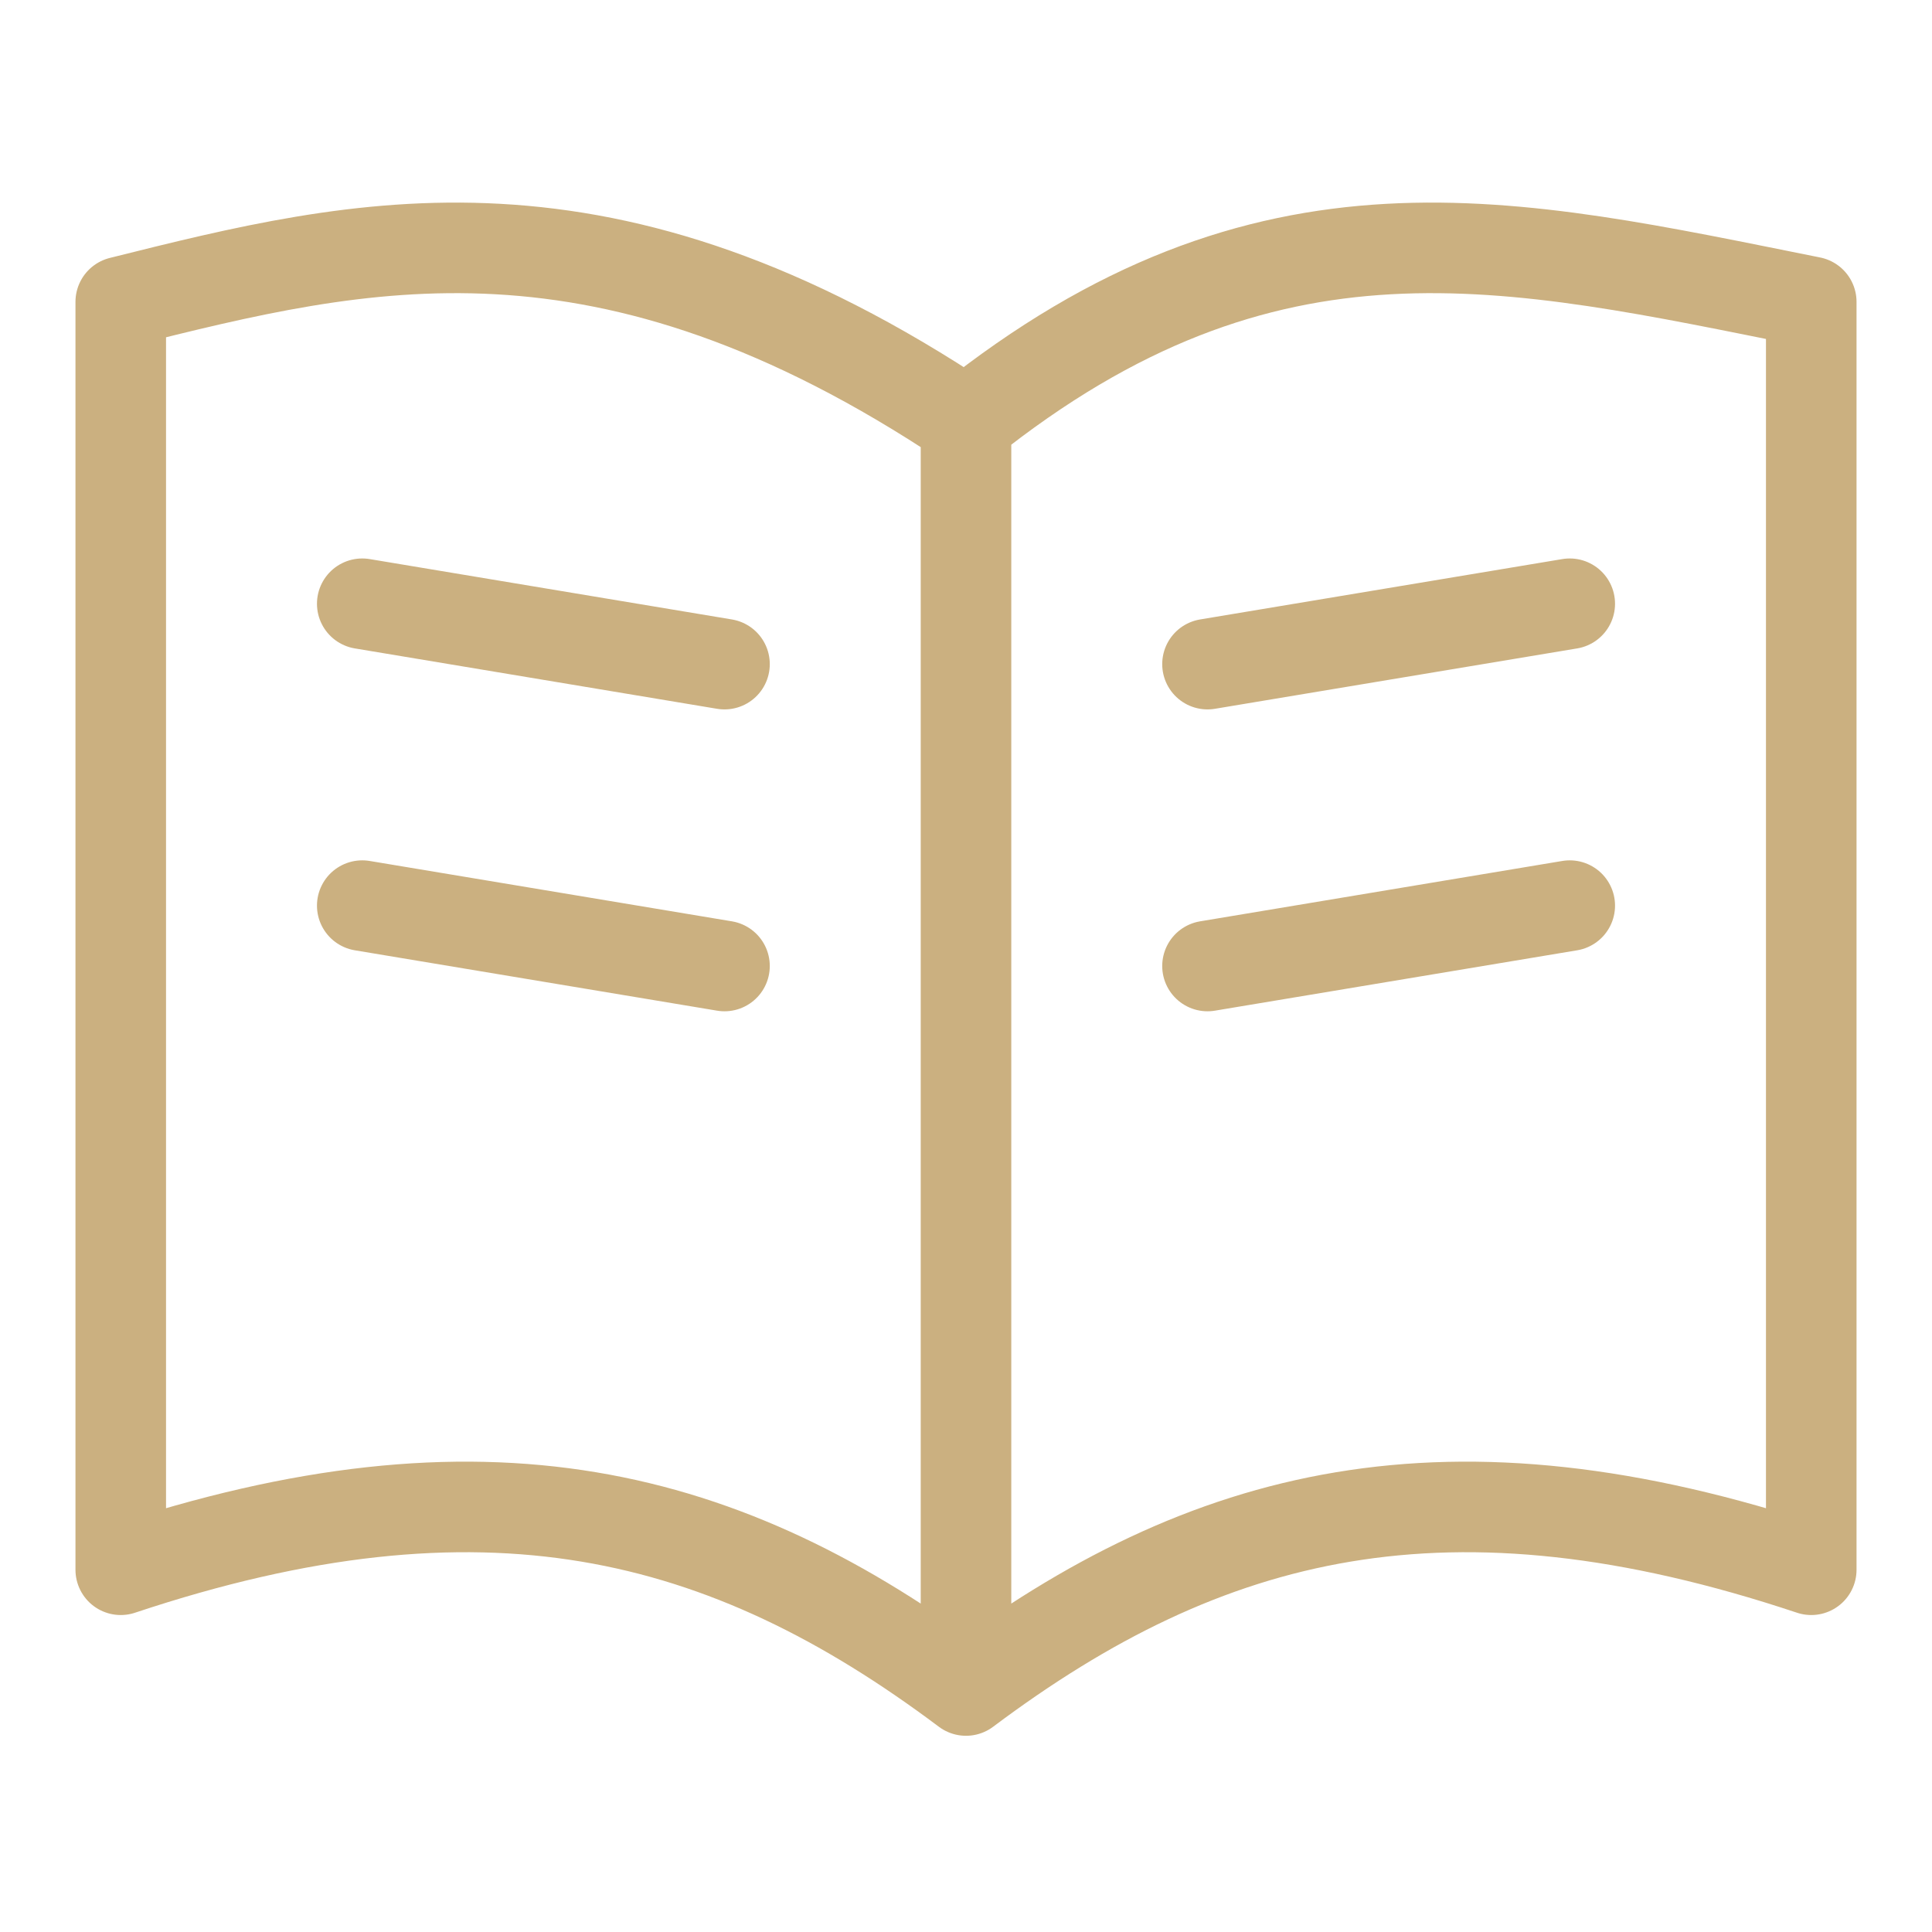
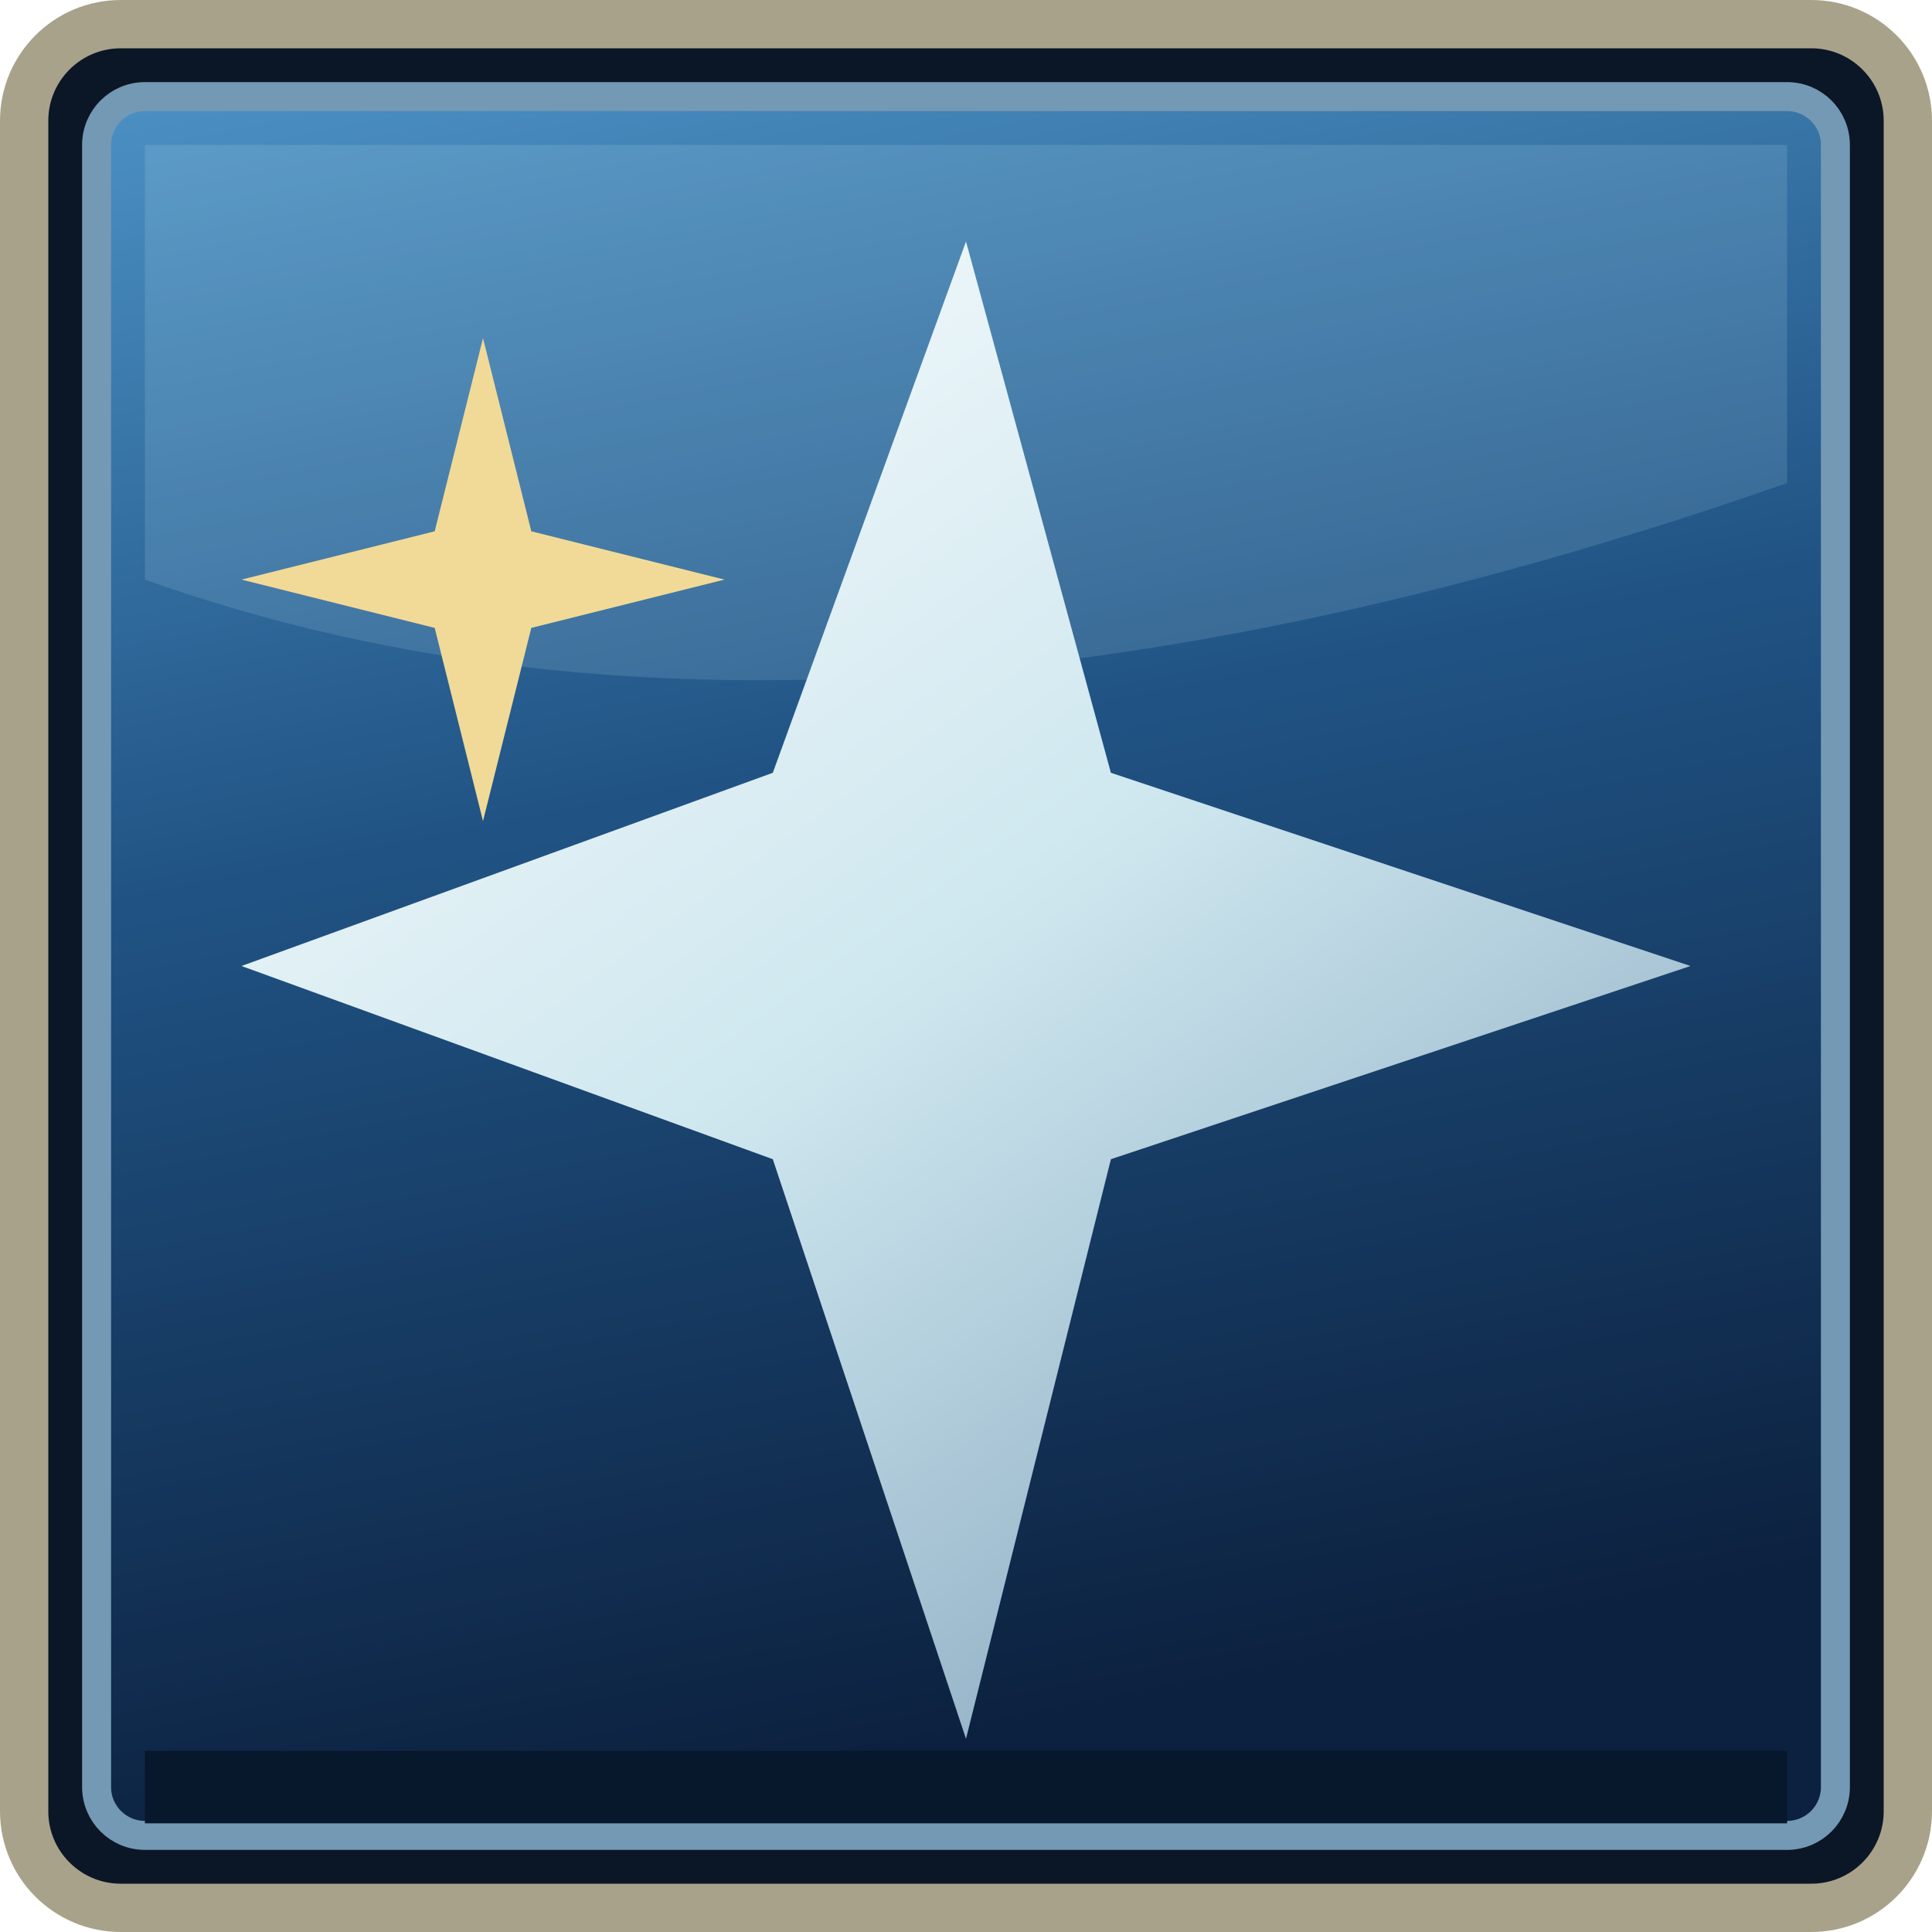
- <svg xmlns="http://www.w3.org/2000/svg" width="32" height="32" viewBox="0 0 32 32">
-   <g fill="none" stroke="#cbb080" stroke-width="1.5" stroke-linecap="round" stroke-linejoin="round">
-     <path d="M16 7C10 3 6 4 2 5V26C8 24 12 25 16 28 20 25 24 24 30 26V5C25 4 21 3 16 7V28M6 10L12 11M6 15L12 16M20 11L26 10M20 16L26 15" />
-   </g>
+ <svg xmlns="http://www.w3.org/2000/svg" width="40" height="40" viewBox="0 0 40 40">
+   <defs>
+     <linearGradient id="blue" x2="0.2" y2="1">
+       <stop stop-color="#4c91c4" />
+       <stop offset=".45" stop-color="#205384" />
+       <stop offset="1" stop-color="#0c213f" />
+     </linearGradient>
+     <linearGradient id="silver" x2=".7" y2="1">
+       <stop stop-color="#ffffff" />
+       <stop offset=".55" stop-color="#cee7ef" />
+       <stop offset="1" stop-color="#8baac1" />
+     </linearGradient>
+   </defs>
+   <rect x=".5" y=".5" width="39" height="39" rx="2" fill="#0b1726" stroke="#a9a28b" />
+   <rect x="2" y="2" width="36" height="36" rx="1" fill="url(#blue)" stroke="#7399b5" stroke-width=".6" />
+   <path d="M3 3h34v7Q17 17 3 12Z" fill="#d7f6ff" opacity=".13" />
+   <path d="m20 5 3 11 12 4-12 4-3 12-4-12-11-4 11-4Z" fill="url(#silver)" />
+   <path d="m10 7 1 4 4 1-4 1-1 4-1-4-4-1 4-1Z" fill="#f1da97" />
+   <path d="M3 37h34" stroke="#07172c" stroke-width="1.5" />
</svg>
